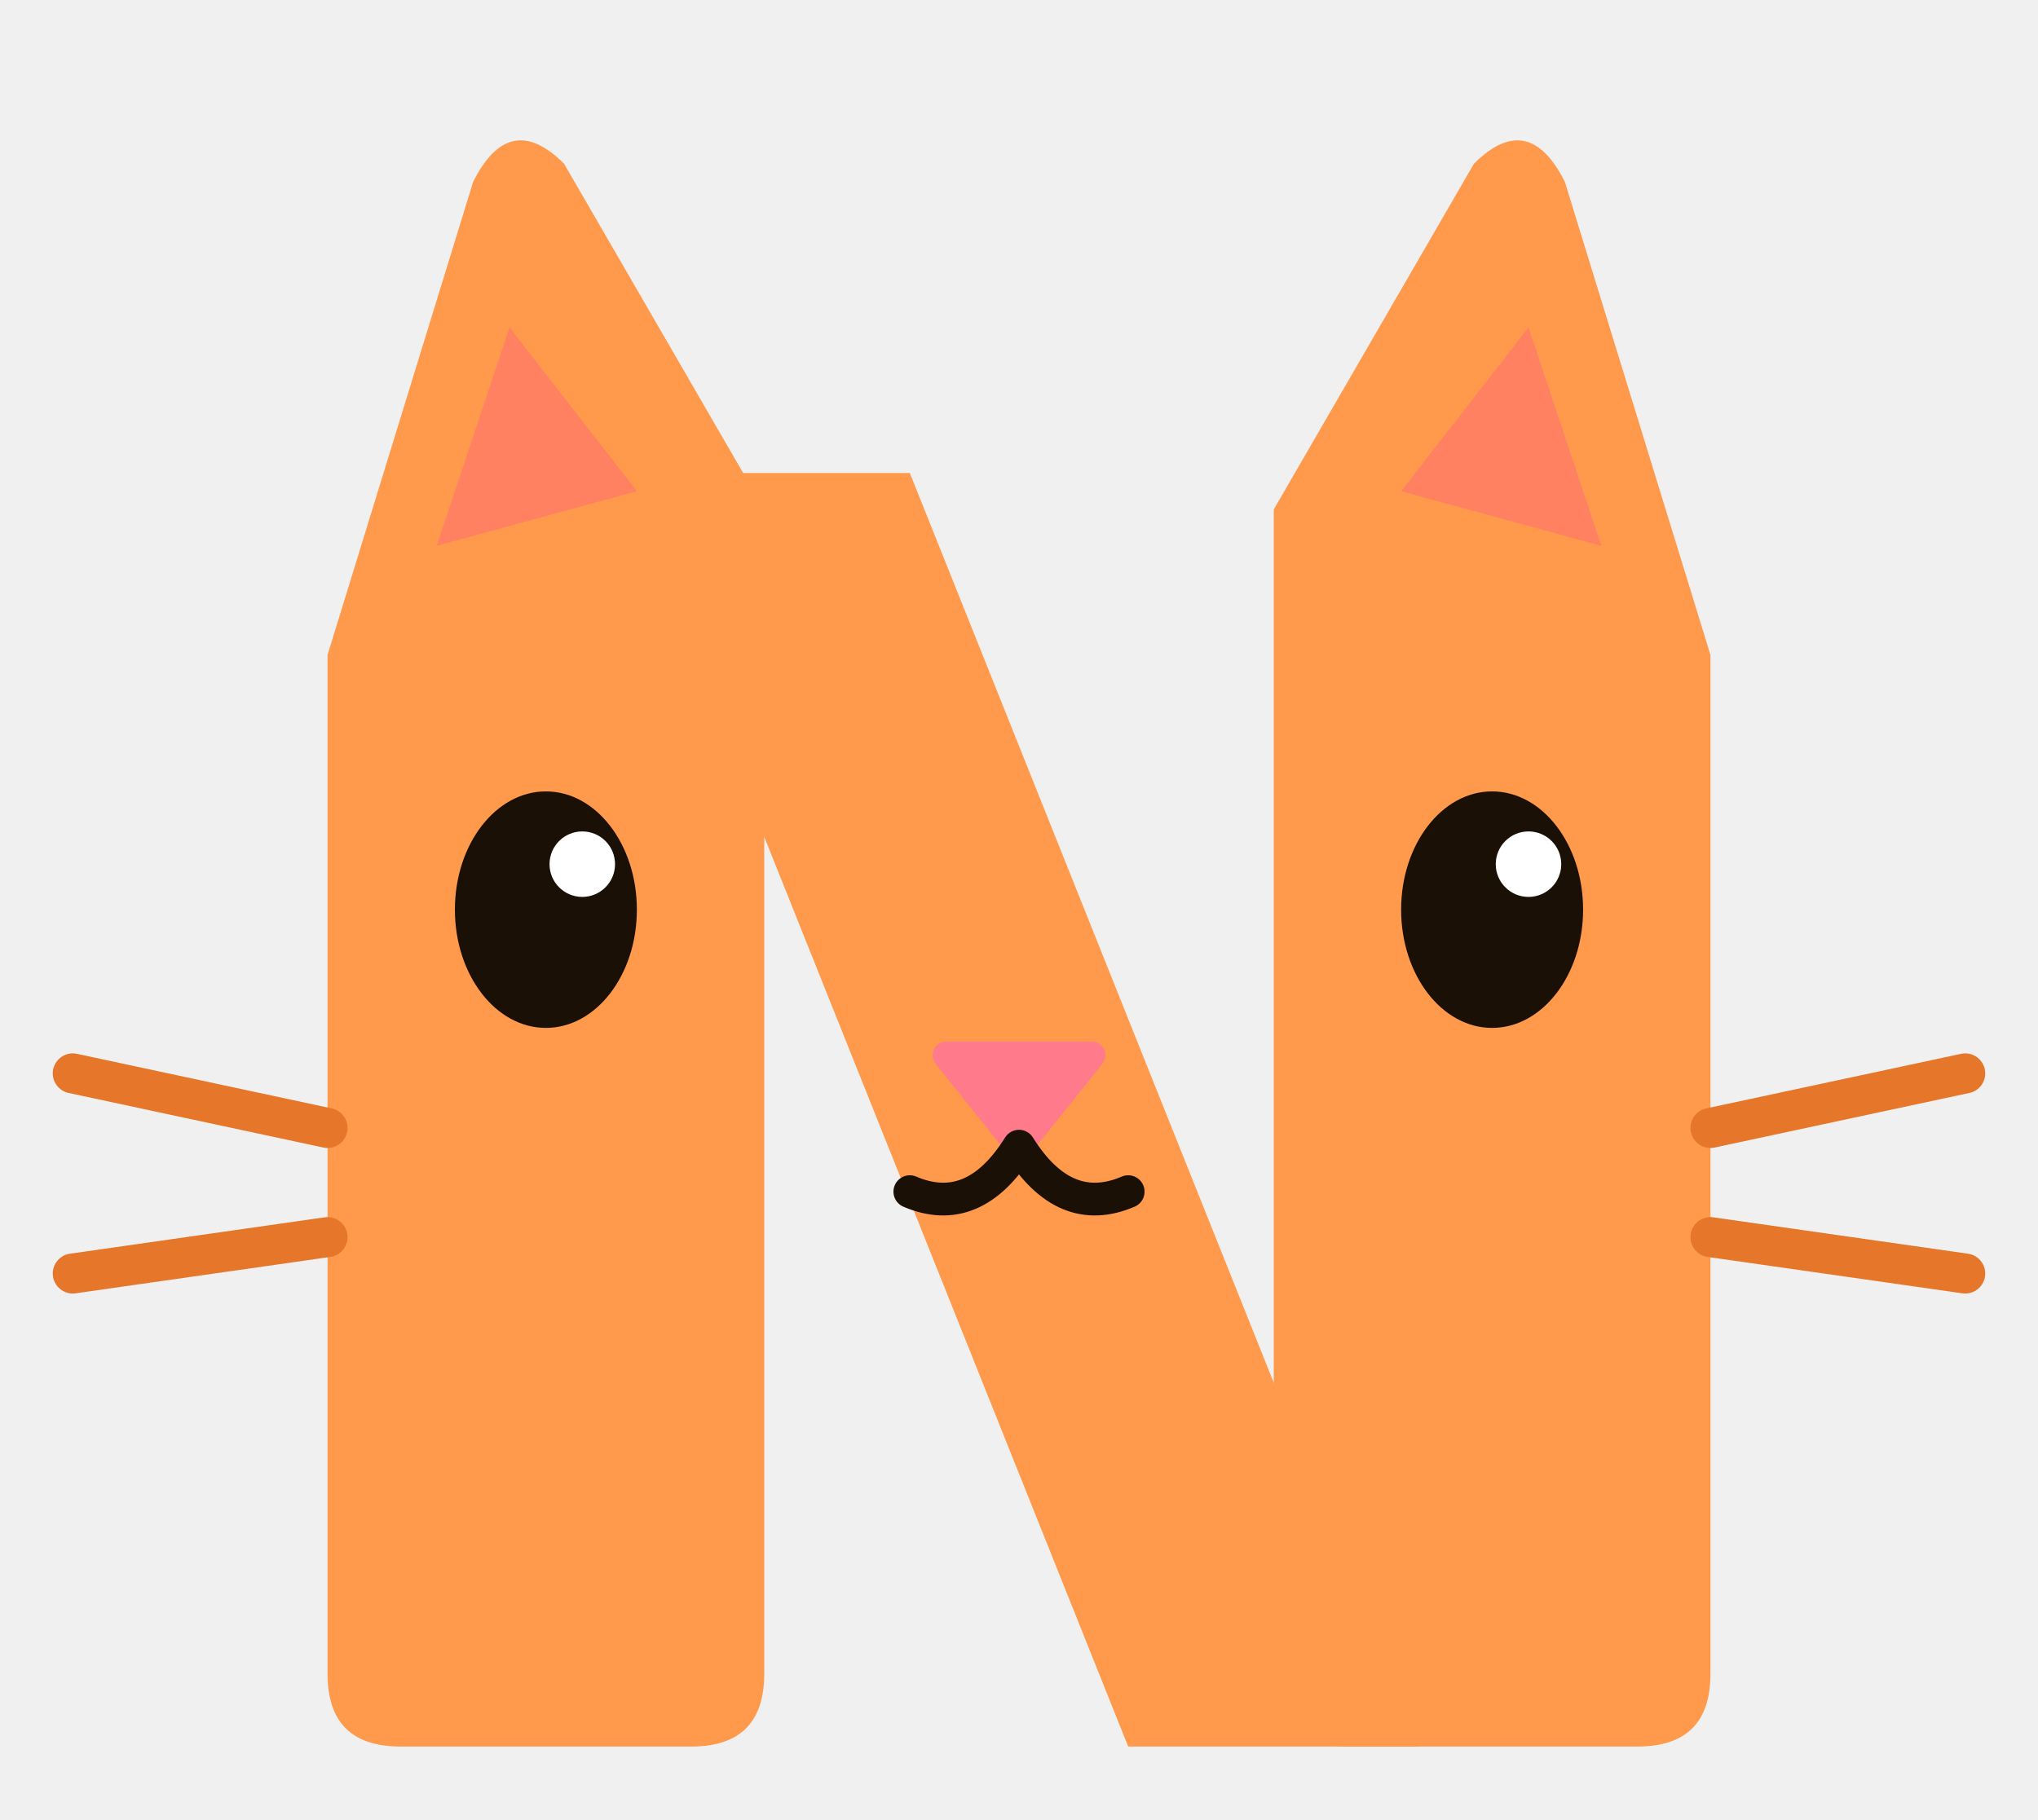
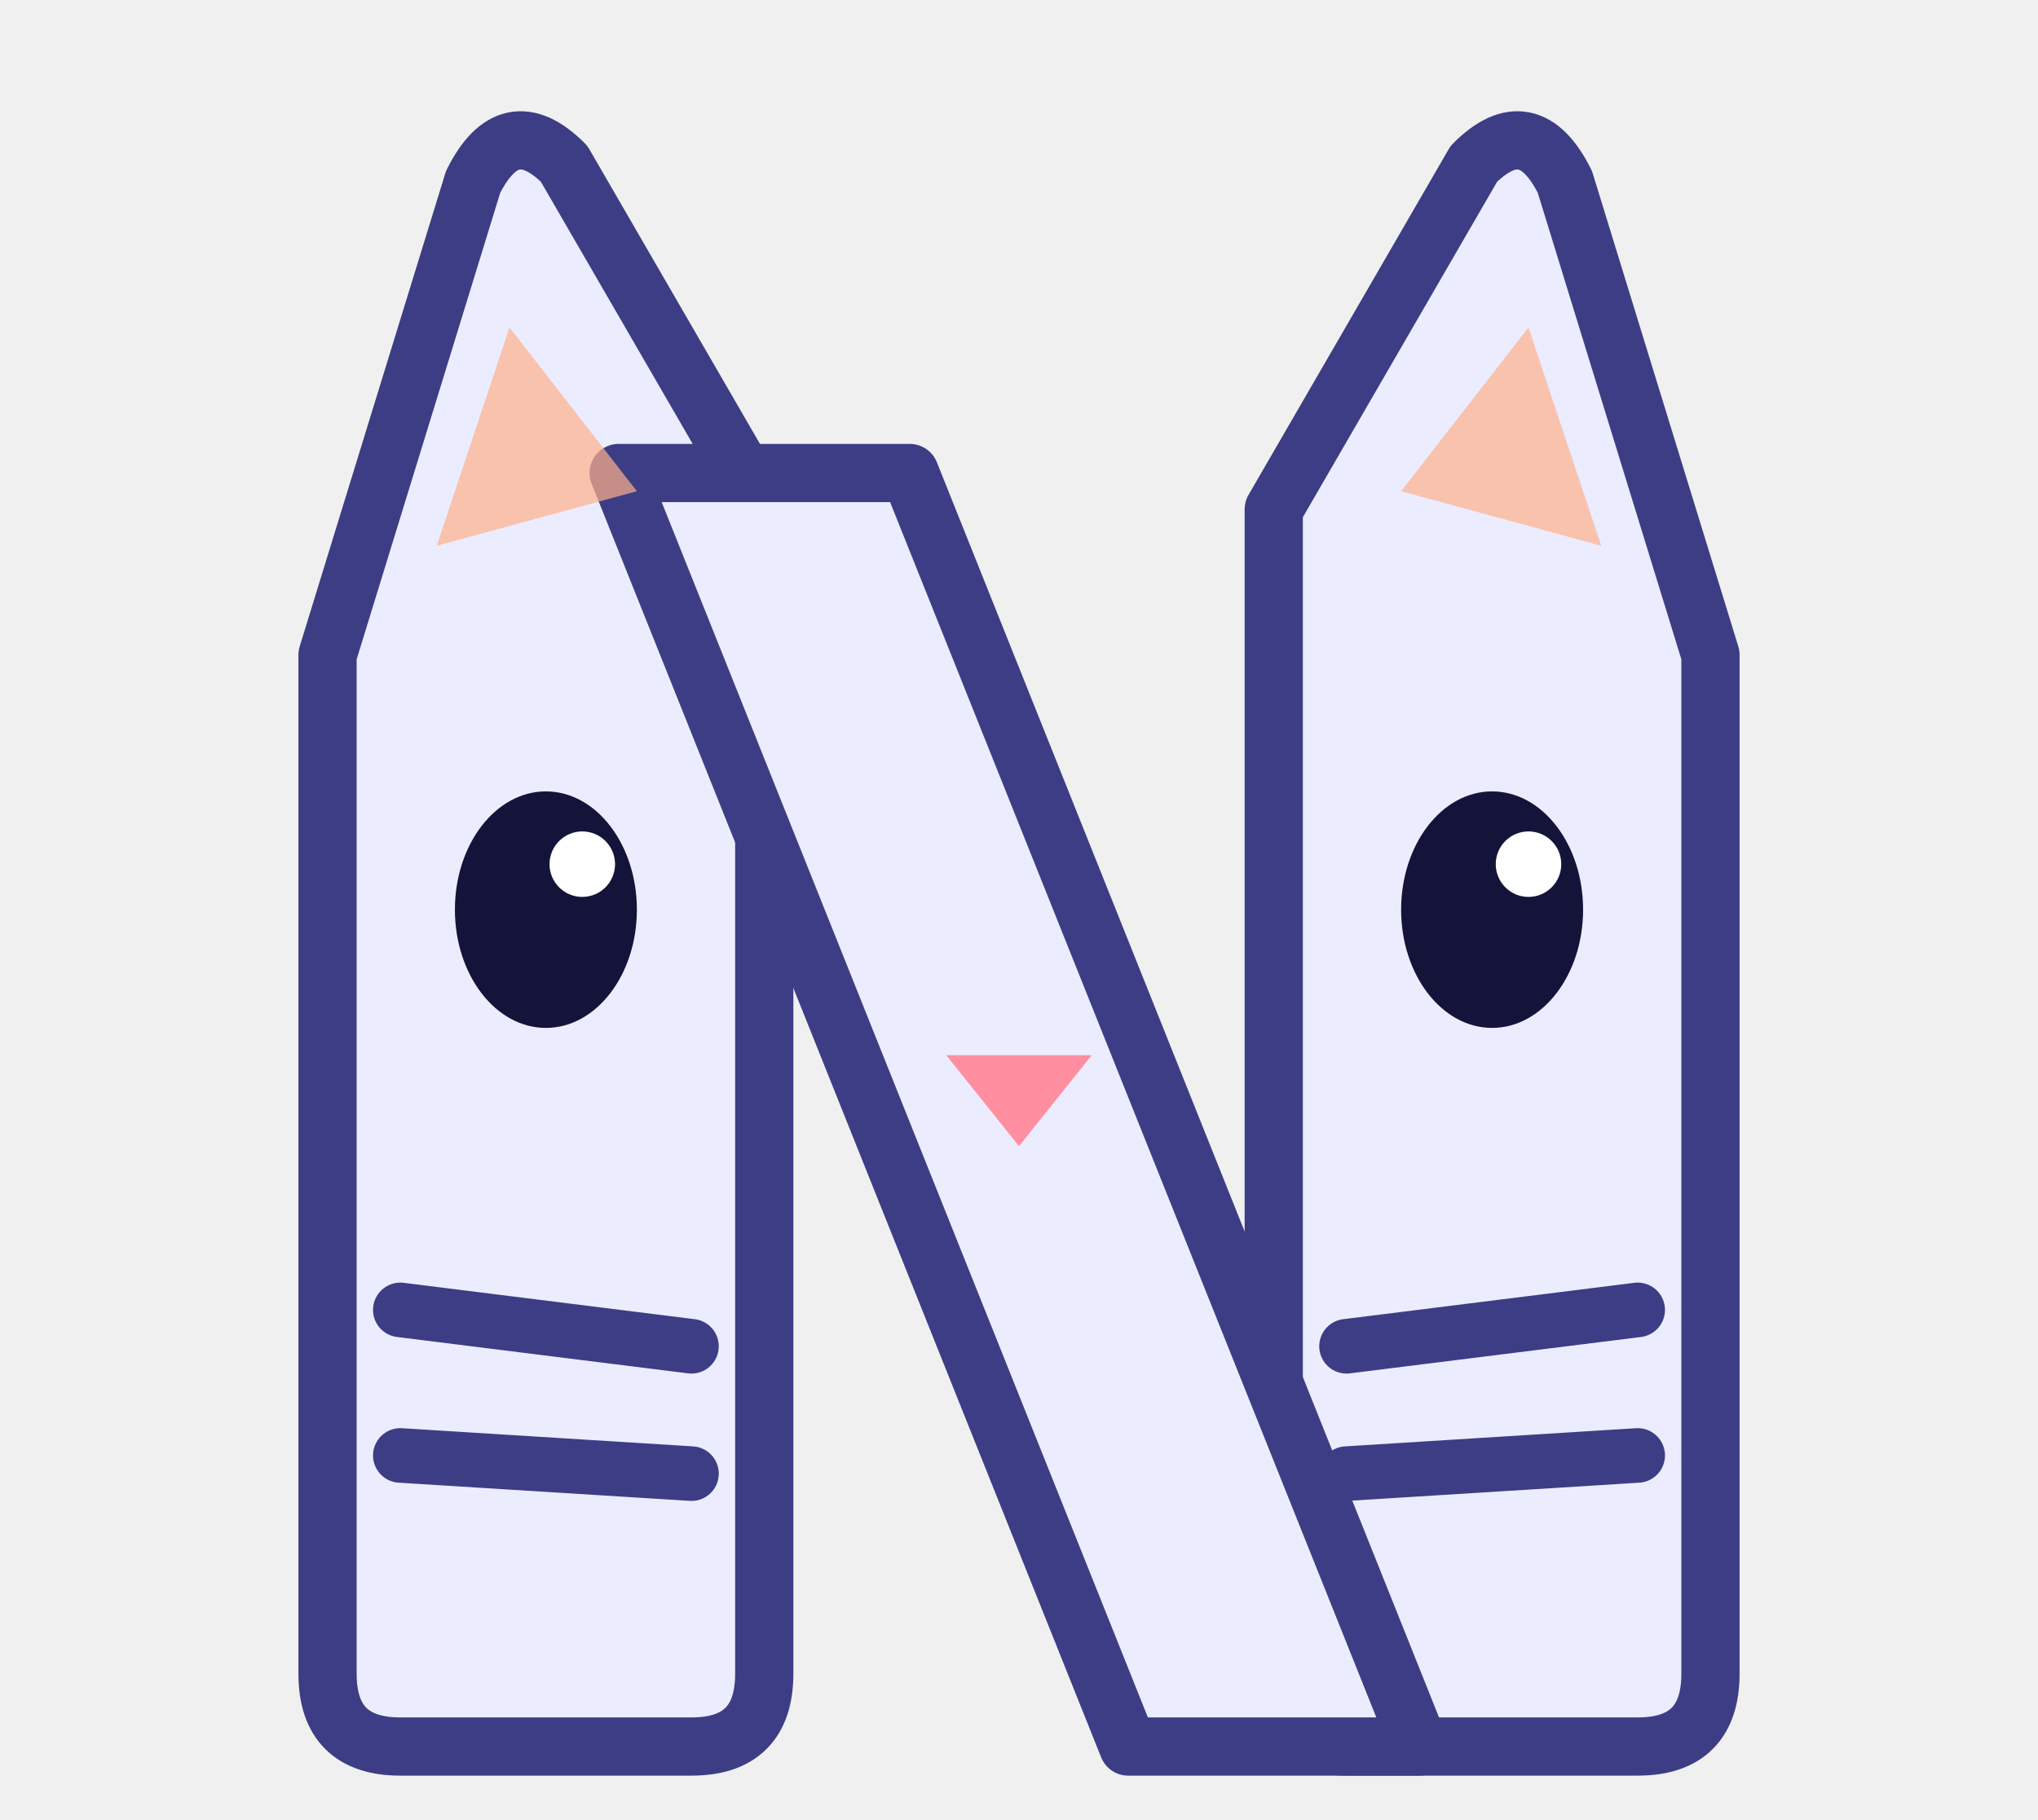
<svg xmlns="http://www.w3.org/2000/svg" viewBox="4 4 112 100" role="img" aria-label="NekoTrail">
-   <g fill="#FF9A4D">
+   <g fill="#ECECFF" stroke="#3D3D85" stroke-width="3.2" stroke-linejoin="round">
    <path d="M22 40 L30 14 Q32 10 35 13 L46 32 L46 96 Q46 100 42 100 L26 100 Q22 100 22 96 Z" />
    <path d="M98 40 L90 14 Q88 10 85 13 L74 32 L74 96 Q74 100 78 100 L94 100 Q98 100 98 96 Z" />
    <path d="M38 30 L54 30 L82 100 L66 100 Z" />
  </g>
-   <path d="M28 34 L32 22 L39 31 Z M92 34 L88 22 L81 31 Z" fill="#FF6F6F" opacity="0.6" />
-   <ellipse cx="34" cy="54" rx="5" ry="6.5" fill="#1A1006" />
-   <circle cx="36" cy="51.5" r="1.8" fill="#fff" />
-   <ellipse cx="86" cy="54" rx="5" ry="6.5" fill="#1A1006" />
-   <circle cx="88" cy="51.5" r="1.8" fill="#fff" />
-   <path d="M56 62 L64 62 L60 67 Z" fill="#FF7A8A" stroke="#FF7A8A" stroke-width="1.5" stroke-linejoin="round" />
-   <path d="M60 67 q-2.5 4 -6 2.5 M60 67 q2.5 4 6 2.5" stroke="#1A1006" stroke-width="1.8" stroke-linecap="round" fill="none" />
-   <g stroke="#E5762A" stroke-width="2.2" stroke-linecap="round">
-     <path d="M22 66 L8 63" />
-     <path d="M22 72 L8 74" />
-     <path d="M98 66 L112 63" />
-     <path d="M98 72 L112 74" />
+   <path d="M28 34 L32 22 L39 31 Z M92 34 L88 22 L81 31 Z" fill="#FFB08A" opacity="0.7" />
+   <ellipse cx="34" cy="54" rx="5" ry="6.5" fill="#14143A" />
+   <circle cx="36" cy="51.5" r="1.8" fill="#FFFFFF" />
+   <ellipse cx="86" cy="54" rx="5" ry="6.5" fill="#14143A" />
+   <circle cx="88" cy="51.5" r="1.8" fill="#FFFFFF" />
+   <g stroke="#3D3D85" stroke-width="3" stroke-linecap="round">
+     <path d="M26 76 L42 78" />
+     <path d="M26 84 L42 85" />
+     <path d="M94 76 L78 78" />
+     <path d="M94 84 L78 85" />
  </g>
+   <path d="M56 62 L64 62 L60 67 Z" fill="#FF8FA0" />
</svg>
